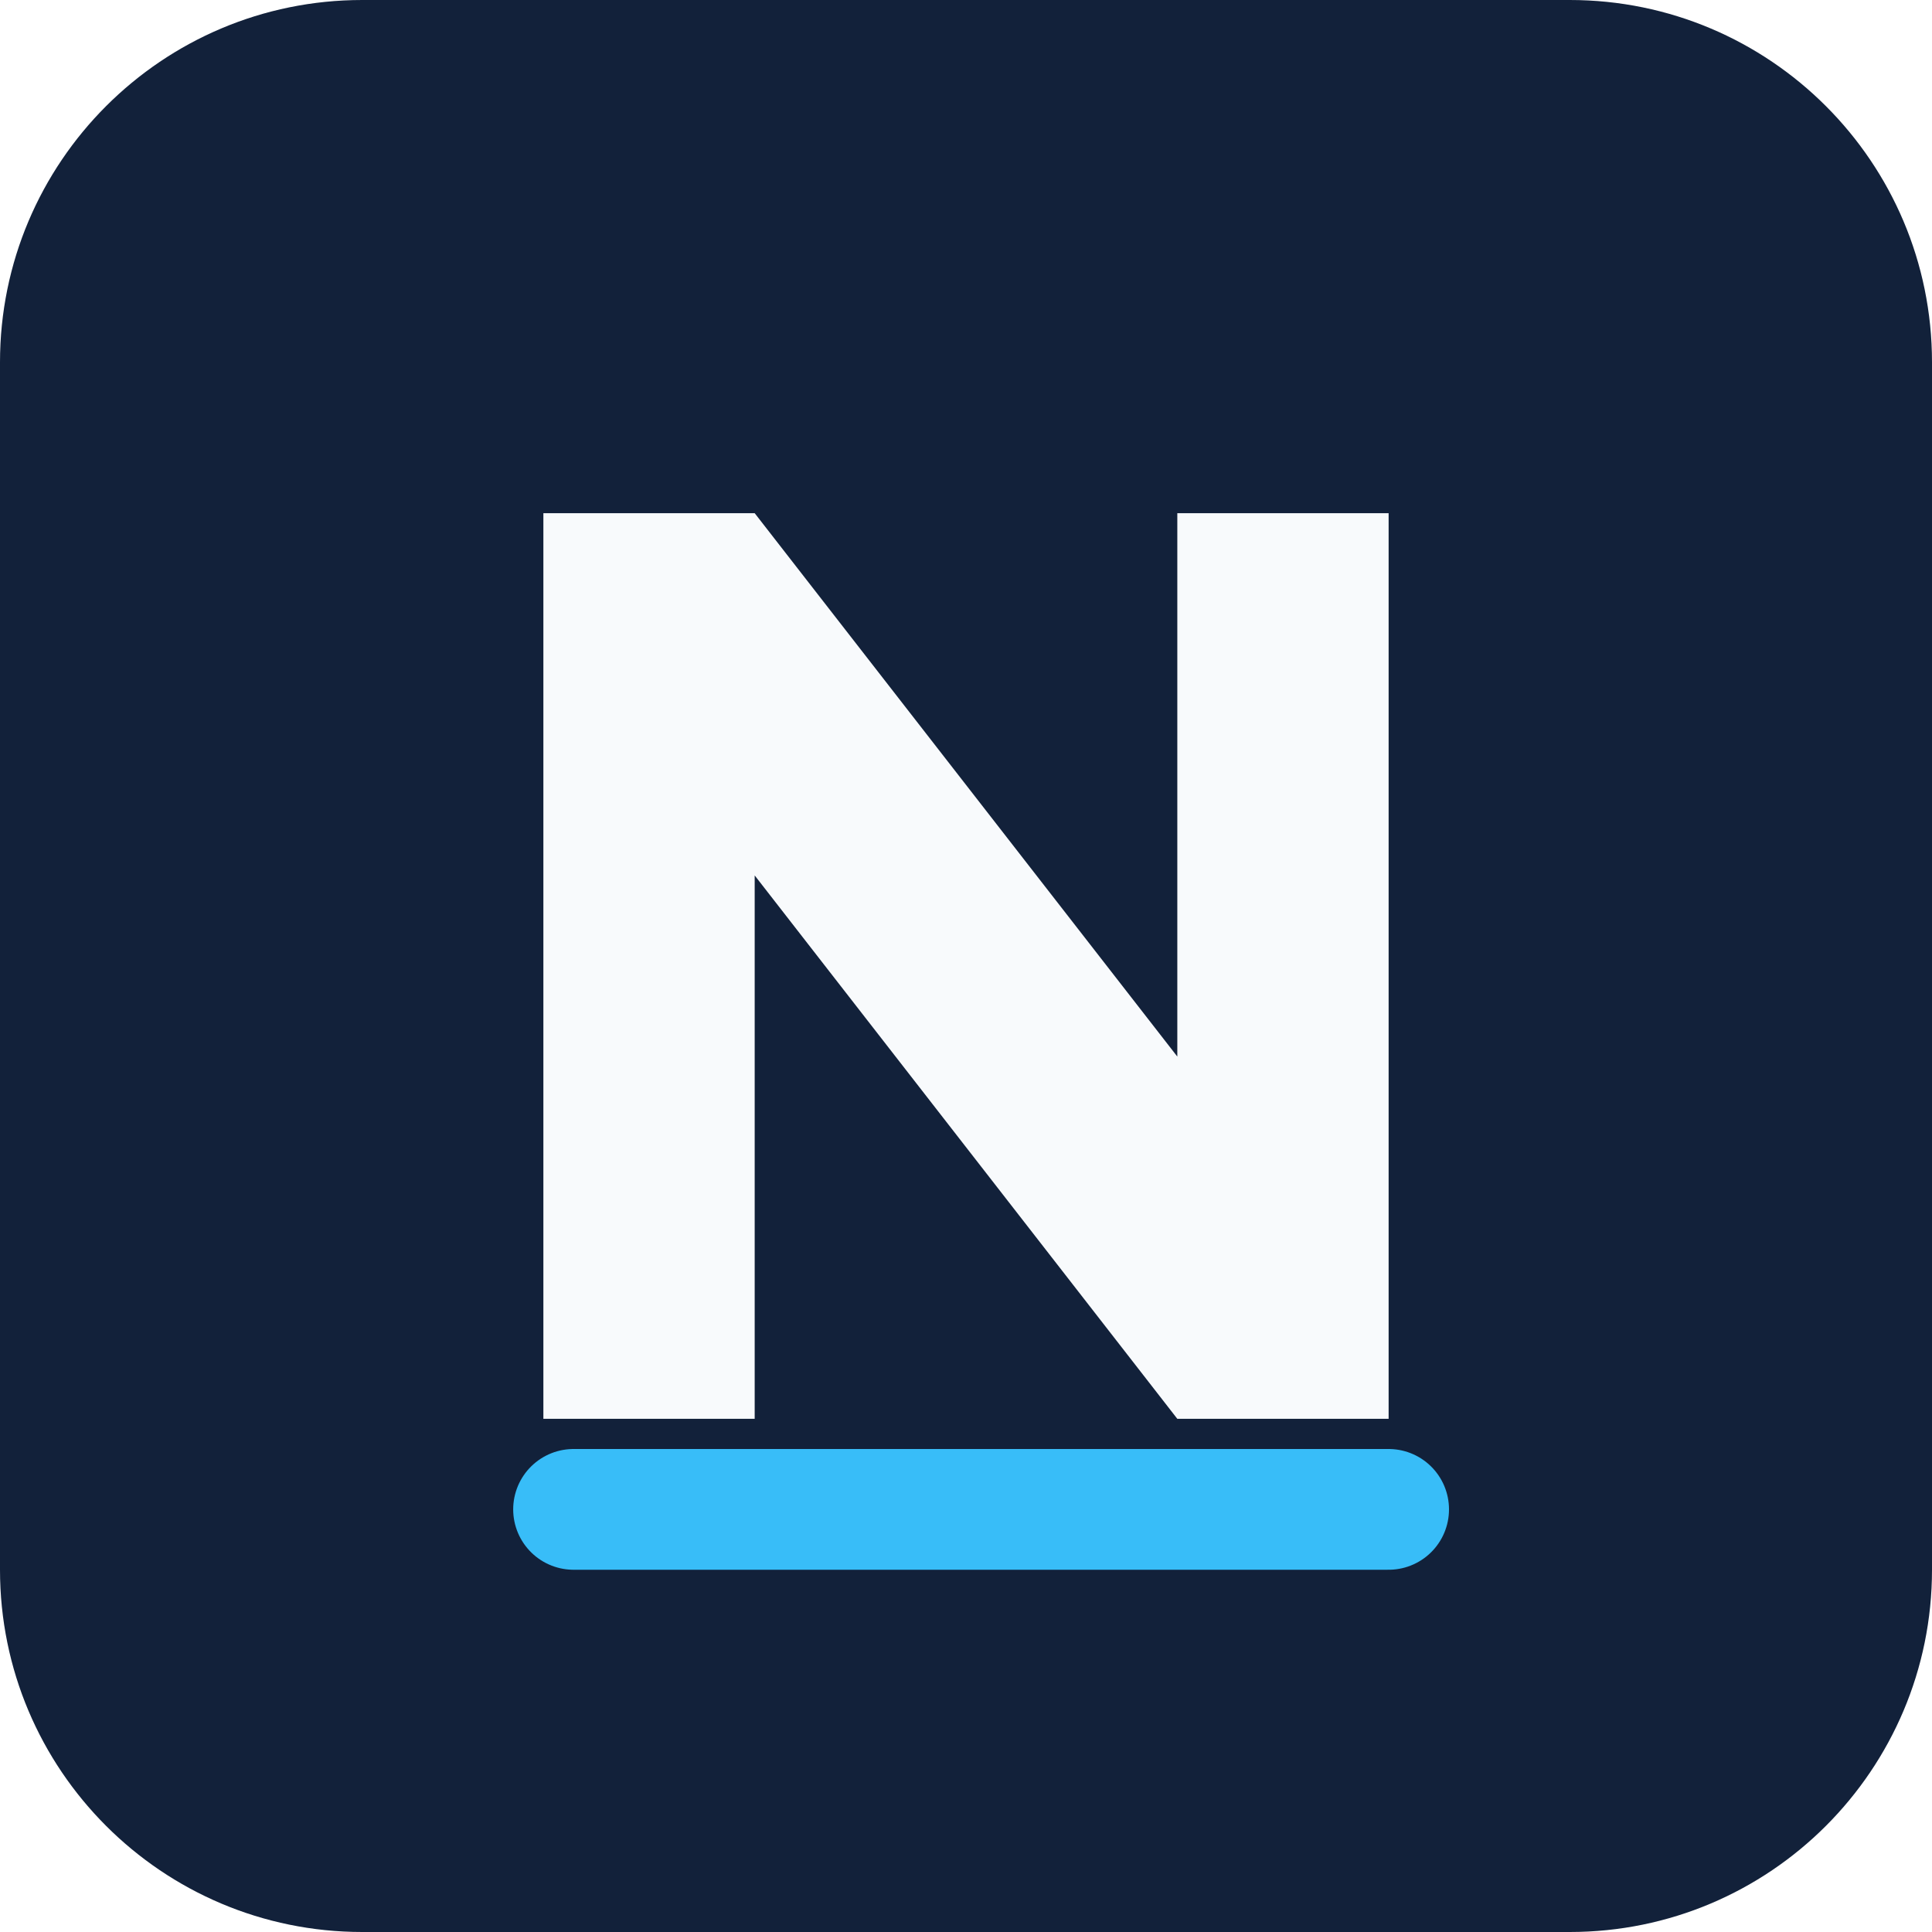
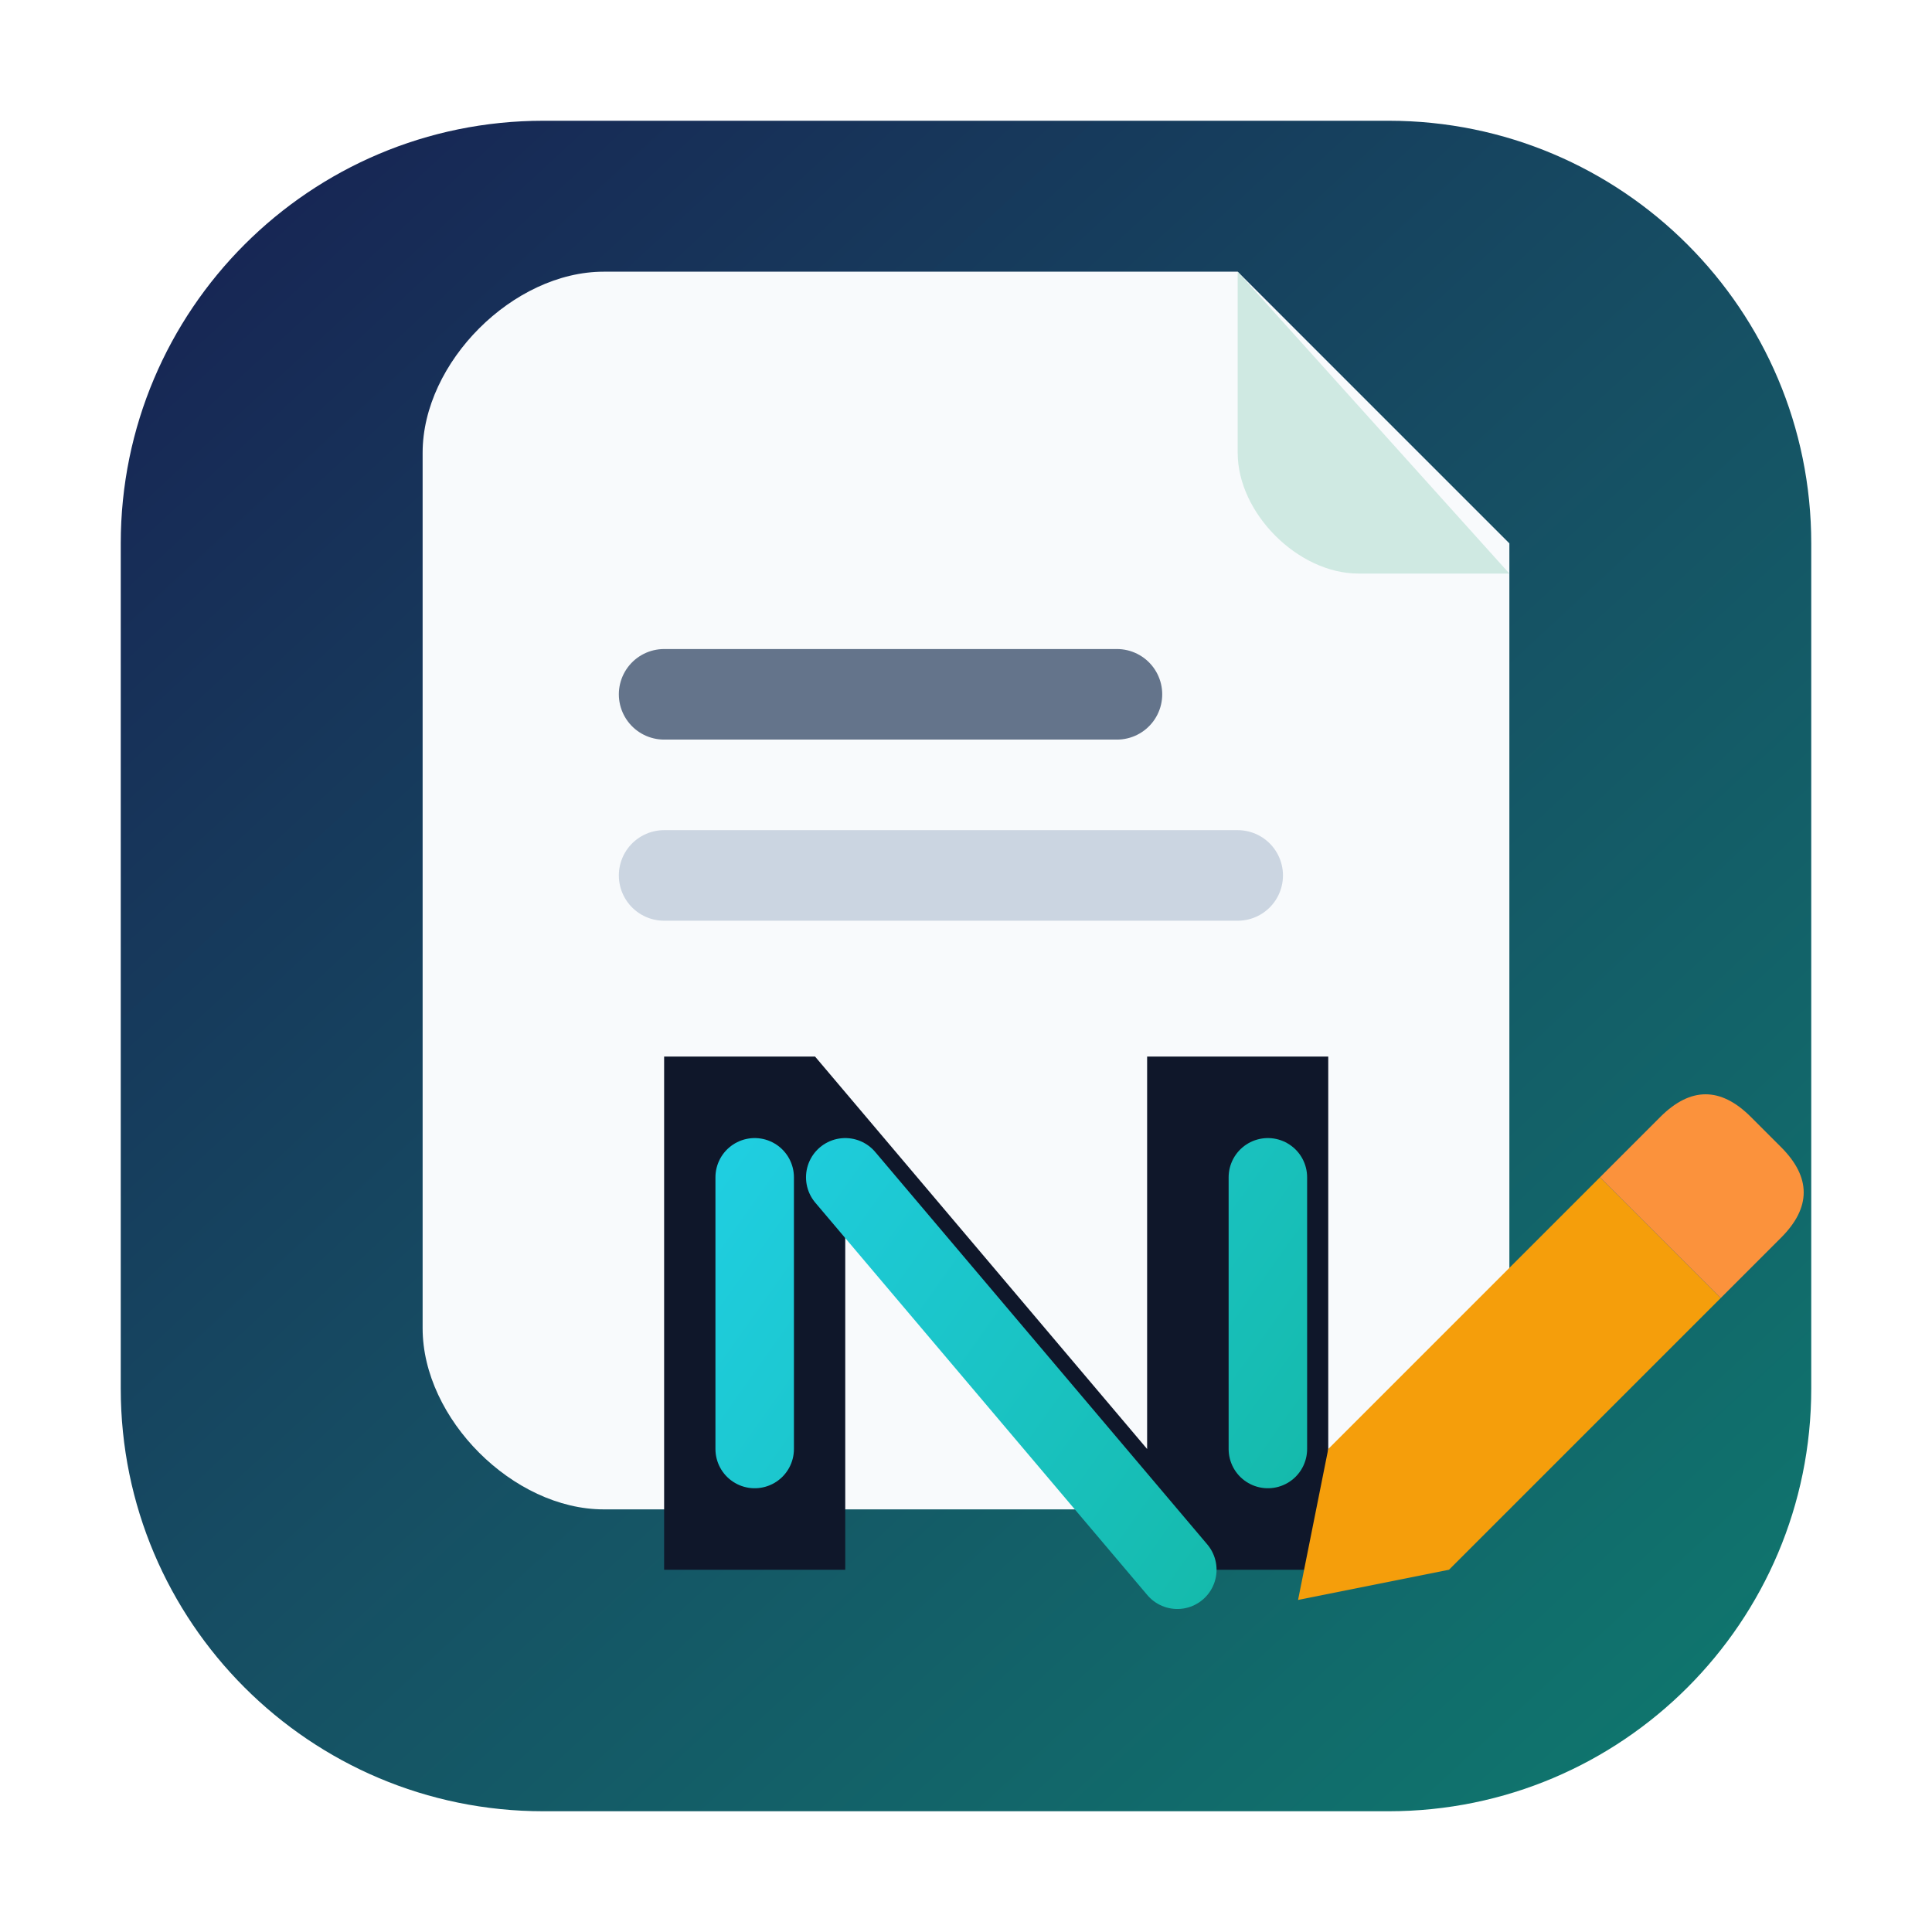
<svg xmlns="http://www.w3.org/2000/svg" viewBox="0 0 64 64" role="img" aria-label="NEditor">
-   <rect width="64" height="64" rx="12" fill="#12213a" />
-   <path d="M18 47V17h7l14 18V17h7v30h-7L25 29v18z" fill="#f8fafc" />
-   <path d="M19 50h27" stroke="#38bdf8" stroke-width="4" stroke-linecap="round" />
+   <defs>
+     <linearGradient id="shell" x1="8" y1="6" x2="56" y2="58" gradientUnits="userSpaceOnUse">
+       <stop offset="0" stop-color="#172554" />
+       <stop offset="0.5" stop-color="#164e63" />
+       <stop offset="1" stop-color="#0f766e" />
+     </linearGradient>
+     <linearGradient id="accent" x1="19" y1="36" x2="43" y2="53" gradientUnits="userSpaceOnUse">
+       <stop offset="0" stop-color="#22d3ee" />
+       <stop offset="1" stop-color="#14b8a6" />
+     </linearGradient>
+   </defs>
+   <rect x="4" y="4" width="56" height="56" rx="14" fill="url(#shell)" />
+   <path d="M20 9h21l9 9v32H20c-3 0-6-3-6-6V15c0-3 3-6 6-6Z" fill="#f8fafc" />
+   <path d="M41 9v6c0 2 2 4 4 4h5L41 9Z" fill="#cfe9e2" />
+   <path d="M22 23h15" stroke="#64748b" stroke-width="3" stroke-linecap="round" />
+   <path d="M22 29h19" stroke="#cbd5e1" stroke-width="3" stroke-linecap="round" />
+   <path d="M22 52V35h5l11 13V35h6v17h-5L28 39v13h-6Z" fill="#0f172a" />
+   <path d="M25 39v9" stroke="url(#accent)" stroke-width="2.6" stroke-linecap="round" />
+   <path d="m28 39 11 13" stroke="url(#accent)" stroke-width="2.6" stroke-linecap="round" />
+   <path d="M42 39v9" stroke="url(#accent)" stroke-width="2.6" stroke-linecap="round" />
+   <path d="m44 48 9-9 4 4-9 9-5 1 1-5Z" fill="#f59e0b" />
+   <path d="m53 39 2-2c1-1 2-1 3 0l1 1c1 1 1 2 0 3l-2 2-4-4Z" fill="#fb923c" />
</svg>
